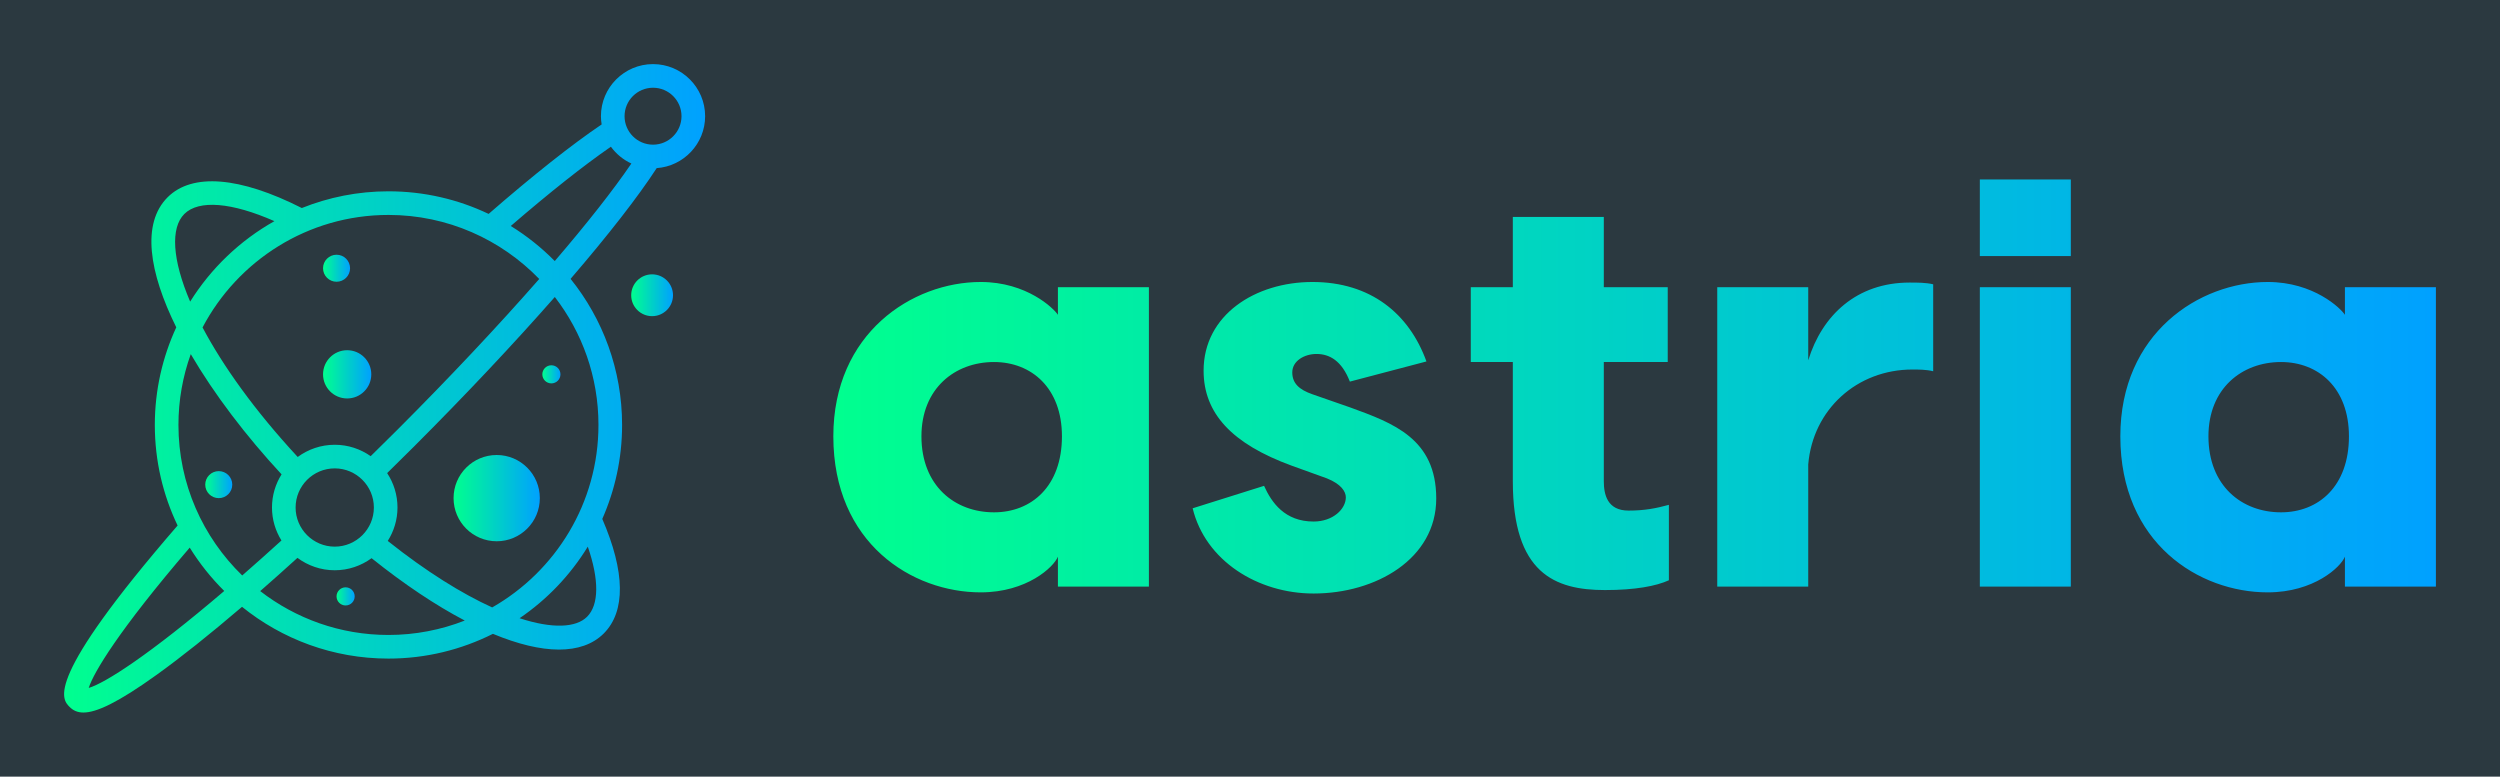
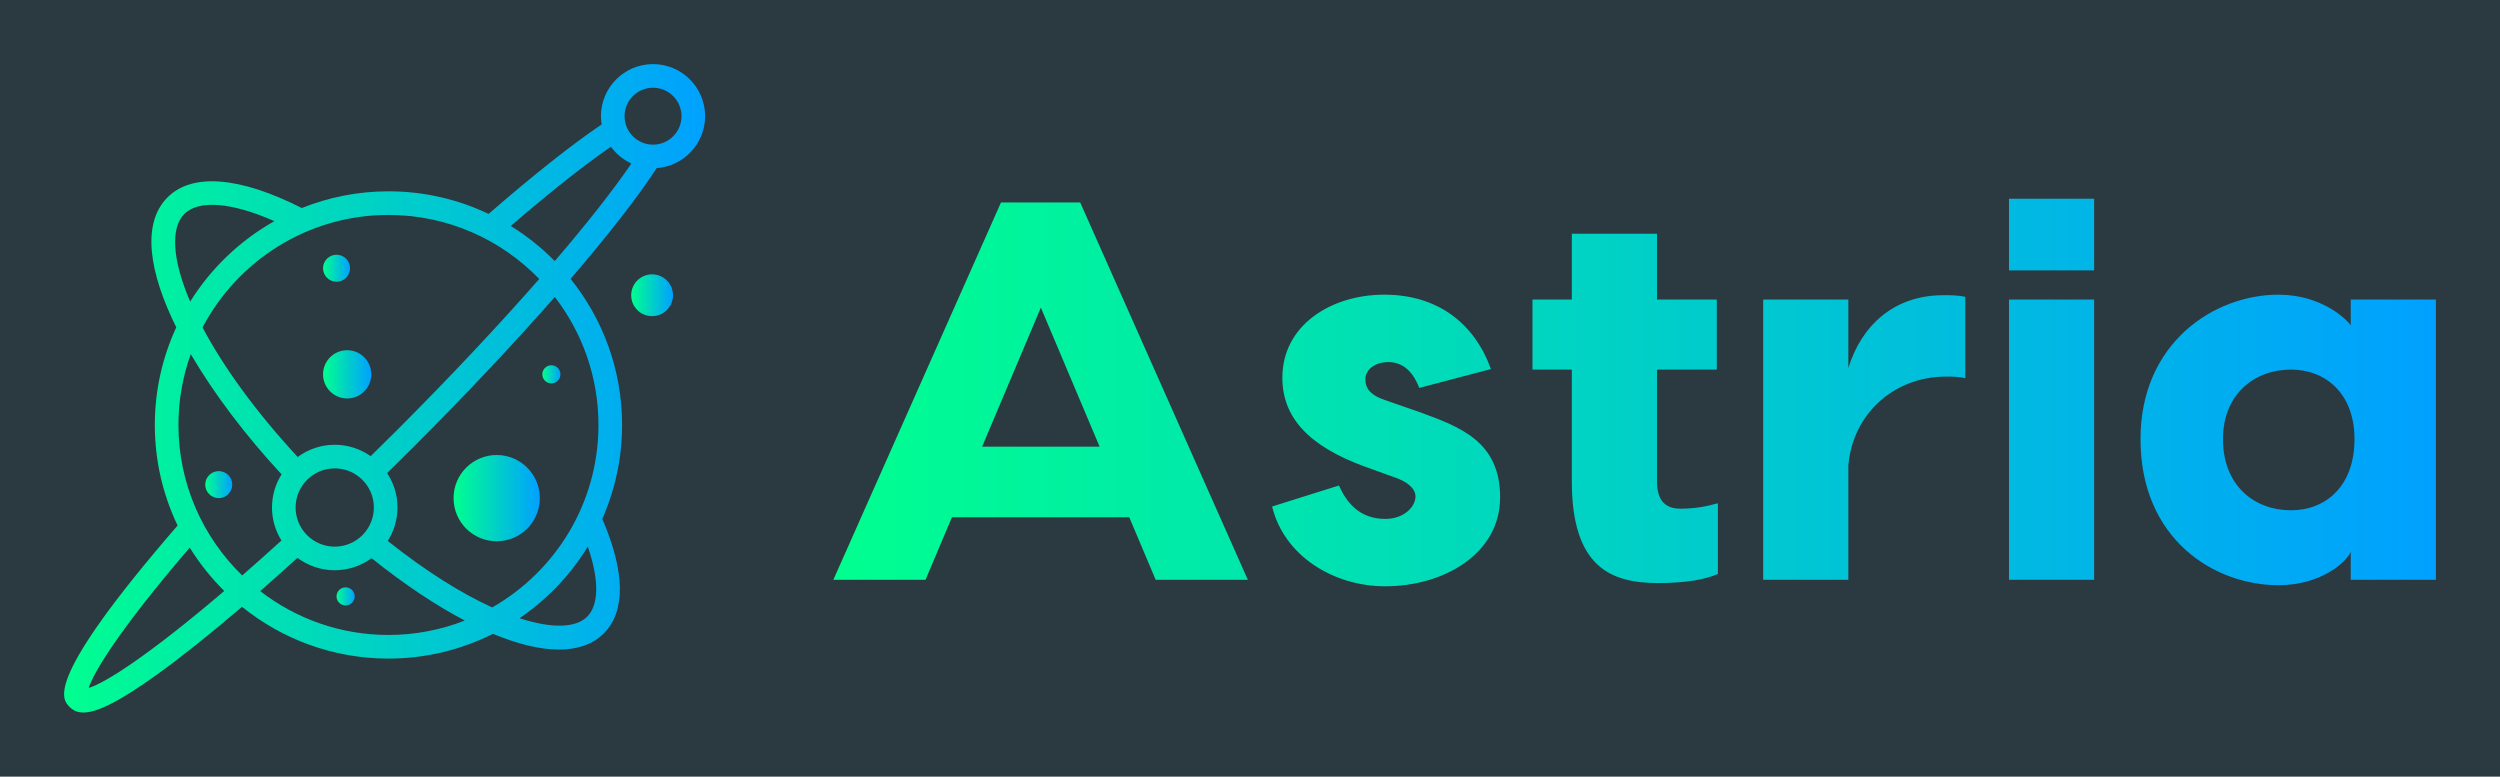
<svg xmlns="http://www.w3.org/2000/svg" version="1.1" width="3162.162" height="982.338" viewBox="0 0 3162.162 982.338">
  <rect fill="#2b3940" width="3162.162" height="982.338" />
  <g transform="scale(8.108108) translate(10, 10)">
-     <defs id="SvgjsDefs8936">
-       <linearGradient id="SvgjsLinearGradient8941">
-         <stop id="SvgjsStop8942" stop-color="#00ff8f" offset="0" />
-         <stop id="SvgjsStop8943" stop-color="#00a1ff" offset="1" />
+     <defs id="SvgjsDefs1066">
+       <linearGradient id="SvgjsLinearGradient1071">
+         <stop id="SvgjsStop1072" stop-color="#00ff8f" offset="0" />
+         <stop id="SvgjsStop1073" stop-color="#00a1ff" offset="1" />
      </linearGradient>
-       <linearGradient id="SvgjsLinearGradient8944">
-         <stop id="SvgjsStop8945" stop-color="#00ff8f" offset="0" />
-         <stop id="SvgjsStop8946" stop-color="#00a1ff" offset="1" />
+       <linearGradient id="SvgjsLinearGradient1074">
+         <stop id="SvgjsStop1075" stop-color="#00ff8f" offset="0" />
+         <stop id="SvgjsStop1076" stop-color="#00a1ff" offset="1" />
      </linearGradient>
    </defs>
-     <g id="SvgjsG8937" featureKey="7KWit6-0" transform="matrix(1.132578,0,0,1.132578,-3.891333,-4.819118)" fill="url(#SvgjsLinearGradient8941)">
+     <g id="SvgjsG1067" featureKey="7KWit6-0" transform="matrix(1.132578,0,0,1.132578,-3.891333,-4.819118)" fill="url(#SvgjsLinearGradient1071)">
      <path d="M84.554,4.255c-3.956,0-7.176,3.219-7.176,7.174c0,0.387,0.039,0.765,0.099,1.135c-4.092,2.764-9.443,7-15.568,12.325  c-4.184-1.993-8.861-3.113-13.796-3.113c-4.216,0-8.241,0.823-11.934,2.303c-8.546-4.33-15.099-4.867-18.489-1.478  c-3.615,3.615-2.559,10.319,1.195,17.912c-1.891,4.094-2.954,8.646-2.954,13.445c0,4.956,1.127,9.652,3.138,13.851  C0.588,89.162,3.108,91.712,4.198,92.802c0.469,0.469,1.055,0.767,1.897,0.767c1.784,0,4.716-1.335,10.114-5.214  c3.358-2.414,7.331-5.58,11.733-9.347c5.522,4.455,12.538,7.131,20.169,7.131c5.171,0,10.056-1.233,14.39-3.409  c3.422,1.423,6.504,2.168,9.096,2.168c2.577,0,4.677-0.725,6.17-2.218c3.033-3.033,2.954-8.486-0.202-15.778  c1.748-3.965,2.728-8.34,2.728-12.943c0-7.611-2.661-14.608-7.095-20.124c5.15-5.988,9.264-11.255,11.862-15.254  c3.721-0.262,6.67-3.365,6.67-7.15C91.73,7.474,88.511,4.255,84.554,4.255z M68.88,33.851c-5.615,6.406-12.317,13.548-19.557,20.787  c-1.203,1.202-2.43,2.414-3.659,3.618c-1.404-0.985-3.109-1.569-4.951-1.569c-1.909,0-3.67,0.63-5.102,1.681  c-5.973-6.453-10.321-12.584-13.106-17.84c4.847-9.204,14.504-15.497,25.608-15.497C56.256,25.03,63.617,28.417,68.88,33.851z   M35.322,65.33c0-2.973,2.418-5.39,5.391-5.39c2.972,0,5.39,2.417,5.39,5.39c0,2.972-2.418,5.389-5.39,5.389  C37.741,70.719,35.322,68.302,35.322,65.33z M19.991,24.902c1.997-1.996,6.534-1.603,12.413,0.984  c-4.737,2.662-8.735,6.486-11.606,11.085C18.316,31.162,18.081,26.812,19.991,24.902z M33.389,60.761  c-0.832,1.326-1.32,2.889-1.32,4.569c0,1.666,0.483,3.22,1.304,4.542c-1.906,1.731-3.707,3.335-5.405,4.817  c-5.411-5.26-8.783-12.608-8.783-20.731c0-3.423,0.602-6.707,1.697-9.756C24.099,49.713,28.496,55.486,33.389,60.761z M6.826,90.183  c0.652-2.084,4.084-7.877,13.913-19.329c1.348,2.176,2.946,4.18,4.756,5.971C15.18,85.626,9.106,89.5,6.826,90.183z M48.112,82.885  c-6.647,0-12.774-2.26-17.665-6.044c1.661-1.451,3.373-2.979,5.129-4.575c1.438,1.066,3.211,1.707,5.136,1.707  c1.897,0,3.649-0.623,5.076-1.663c4.52,3.62,8.853,6.503,12.835,8.59C55.362,82.176,51.82,82.885,48.112,82.885z M75.468,80.378  c-1.517,1.516-4.78,1.675-9.296,0.201c3.787-2.577,6.999-5.942,9.397-9.857C77.141,75.275,77.128,78.719,75.468,80.378z   M77.038,53.958c0,10.755-5.903,20.15-14.637,25.135c-4.148-1.89-9.028-4.896-14.386-9.16c0.844-1.336,1.341-2.911,1.341-4.603  c0-1.752-0.526-3.379-1.424-4.741c1.24-1.215,2.479-2.438,3.691-3.65c7.151-7.151,13.796-14.222,19.403-20.606  C74.791,41.216,77.038,47.327,77.038,53.958z M64.959,26.553c5.377-4.637,10.091-8.369,13.792-10.919  c0.724,0.995,1.693,1.796,2.82,2.314c-2.49,3.659-6.115,8.261-10.553,13.435C69.204,29.542,67.171,27.917,64.959,26.553z   M84.554,15.352c-2.162,0-3.922-1.76-3.922-3.922c0-2.162,1.76-3.92,3.922-3.92c2.163,0,3.923,1.758,3.923,3.92  C88.477,13.592,86.717,15.352,84.554,15.352z" />
      <circle cx="84.426" cy="36.093" r="2.88" />
      <circle cx="63.021" cy="64.038" r="5.941" />
      <circle cx="42.211" cy="77.572" r="1.249" />
      <circle cx="70.555" cy="46.986" r="1.248" />
      <circle cx="40.963" cy="32.373" r="1.861" />
      <circle cx="24.738" cy="62.178" r="1.861" />
      <circle cx="42.425" cy="46.986" r="3.323" />
    </g>
-     <g id="SvgjsG8938" featureKey="ewgXDI-0" transform="matrix(4.491556,0,0,4.491556,116.8559,-8.320518)" fill="url(#SvgjsLinearGradient8944)">
-       <path d="M8.5 9.6 l3.16 0 l0 10.4 l-3.16 0 l0 -1.04 c-0.14 0.36 -1.08 1.24 -2.68 1.24 c-2.38 0 -5.12 -1.7 -5.12 -5.42 c0 -3.58 2.74 -5.36 5.12 -5.36 c1.6 0 2.54 0.92 2.68 1.14 l0 -0.96 z M6.28 17.42 c1.3 0 2.36 -0.9 2.36 -2.64 c0 -1.68 -1.06 -2.58 -2.36 -2.58 c-1.36 0 -2.52 0.92 -2.52 2.58 c0 1.72 1.16 2.64 2.52 2.64 z M18.64 12.88 c-0.28 -0.72 -0.7 -0.96 -1.16 -0.96 c-0.42 0 -0.84 0.24 -0.84 0.64 c0 0.38 0.24 0.6 0.7 0.76 l1.32 0.46 c1.48 0.54 2.98 1.08 2.98 3.16 c0 2.1 -2.1 3.3 -4.26 3.3 c-1.94 0 -3.76 -1.14 -4.2 -2.96 l2.48 -0.78 c0.26 0.58 0.72 1.24 1.72 1.24 c0.68 0 1.12 -0.44 1.12 -0.84 c0 -0.2 -0.16 -0.46 -0.66 -0.66 l-1.22 -0.44 c-2.08 -0.76 -3.06 -1.82 -3.06 -3.3 c0 -1.94 1.8 -3.08 3.78 -3.08 c2.02 0 3.36 1.1 3.96 2.76 z M28.32 17.36 c0.56 0 0.96 -0.08 1.4 -0.2 l0 2.62 c-0.44 0.2 -1.16 0.34 -2.22 0.34 c-1.74 0 -3.2 -0.58 -3.2 -3.78 l0 -4.14 l-1.46 0 l0 -2.6 l1.46 0 l0 -2.44 l3.16 0 l0 2.44 l2.22 0 l0 2.6 l-2.22 0 l0 4.14 c0 0.46 0.12 1.02 0.86 1.02 z M38.08 9.44 c0.28 0 0.56 0 0.82 0.06 l0 3.02 c-0.24 -0.06 -0.52 -0.06 -0.72 -0.06 c-1.92 0 -3.46 1.38 -3.62 3.3 l0 4.24 l-3.16 0 l0 -10.4 l3.16 0 l0 2.54 c0.48 -1.56 1.68 -2.7 3.52 -2.7 z M43.68 5.86 l0 2.66 l-3.16 0 l0 -2.66 l3.16 0 z M43.68 9.6 l0 10.4 l-3.16 0 l0 -10.4 l3.16 0 z M53.2 9.6 l3.16 0 l0 10.4 l-3.16 0 l0 -1.04 c-0.14 0.36 -1.08 1.24 -2.68 1.24 c-2.38 0 -5.12 -1.7 -5.12 -5.42 c0 -3.58 2.74 -5.36 5.12 -5.36 c1.6 0 2.54 0.92 2.68 1.14 l0 -0.96 z M50.98 17.42 c1.3 0 2.36 -0.9 2.36 -2.64 c0 -1.68 -1.06 -2.58 -2.36 -2.58 c-1.36 0 -2.52 0.92 -2.52 2.58 c0 1.72 1.16 2.64 2.52 2.64 z" />
+     <g id="SvgjsG1068" featureKey="ewgXDI-0" transform="matrix(4.204507,0,0,4.204507,118.3182,-3.638412)" fill="url(#SvgjsLinearGradient1074)">
+       <path d="M12.36 20 l-0.98 -2.32 l-6.58 0 l-0.98 2.32 l-3.42 0 l6.22 -14 l2.94 0 l6.22 14 l-3.42 0 z M5.92 15.06 l4.36 0 l-2.18 -5.16 z M22.14 12.88 c-0.28 -0.72 -0.7 -0.96 -1.16 -0.96 c-0.42 0 -0.84 0.24 -0.84 0.64 c0 0.38 0.24 0.6 0.7 0.76 l1.32 0.46 c1.48 0.54 2.98 1.08 2.98 3.16 c0 2.1 -2.1 3.3 -4.26 3.3 c-1.94 0 -3.76 -1.14 -4.2 -2.96 l2.48 -0.78 c0.26 0.58 0.72 1.24 1.72 1.24 c0.68 0 1.12 -0.44 1.12 -0.84 c0 -0.2 -0.16 -0.46 -0.66 -0.66 l-1.22 -0.44 c-2.08 -0.76 -3.06 -1.82 -3.06 -3.3 c0 -1.94 1.8 -3.08 3.78 -3.08 c2.02 0 3.36 1.1 3.96 2.76 z M31.82 17.36 c0.56 0 0.96 -0.08 1.4 -0.2 l0 2.62 c-0.44 0.2 -1.16 0.34 -2.22 0.34 c-1.74 0 -3.2 -0.58 -3.2 -3.78 l0 -4.14 l-1.46 0 l0 -2.6 l1.46 0 l0 -2.44 l3.16 0 l0 2.44 l2.22 0 l0 2.6 l-2.22 0 l0 4.14 c0 0.46 0.12 1.02 0.86 1.02 z M41.58 9.44 c0.28 0 0.56 0 0.82 0.06 l0 3.02 c-0.24 -0.06 -0.52 -0.06 -0.72 -0.06 c-1.92 0 -3.46 1.38 -3.62 3.3 l0 4.24 l-3.16 0 l0 -10.4 l3.16 0 l0 2.54 c0.48 -1.56 1.68 -2.7 3.52 -2.7 z M47.18 5.86 l0 2.66 l-3.16 0 l0 -2.66 l3.16 0 z M47.18 9.6 l0 10.4 l-3.16 0 l0 -10.4 l3.16 0 z M56.7 9.6 l3.16 0 l0 10.4 l-3.16 0 l0 -1.04 c-0.14 0.36 -1.08 1.24 -2.68 1.24 c-2.38 0 -5.12 -1.7 -5.12 -5.42 c0 -3.58 2.74 -5.36 5.12 -5.36 c1.6 0 2.54 0.92 2.68 1.14 l0 -0.96 z M54.48 17.42 c1.3 0 2.36 -0.9 2.36 -2.64 c0 -1.68 -1.06 -2.58 -2.36 -2.58 c-1.36 0 -2.52 0.92 -2.52 2.58 c0 1.72 1.16 2.64 2.52 2.64 z" />
    </g>
  </g>
</svg>
